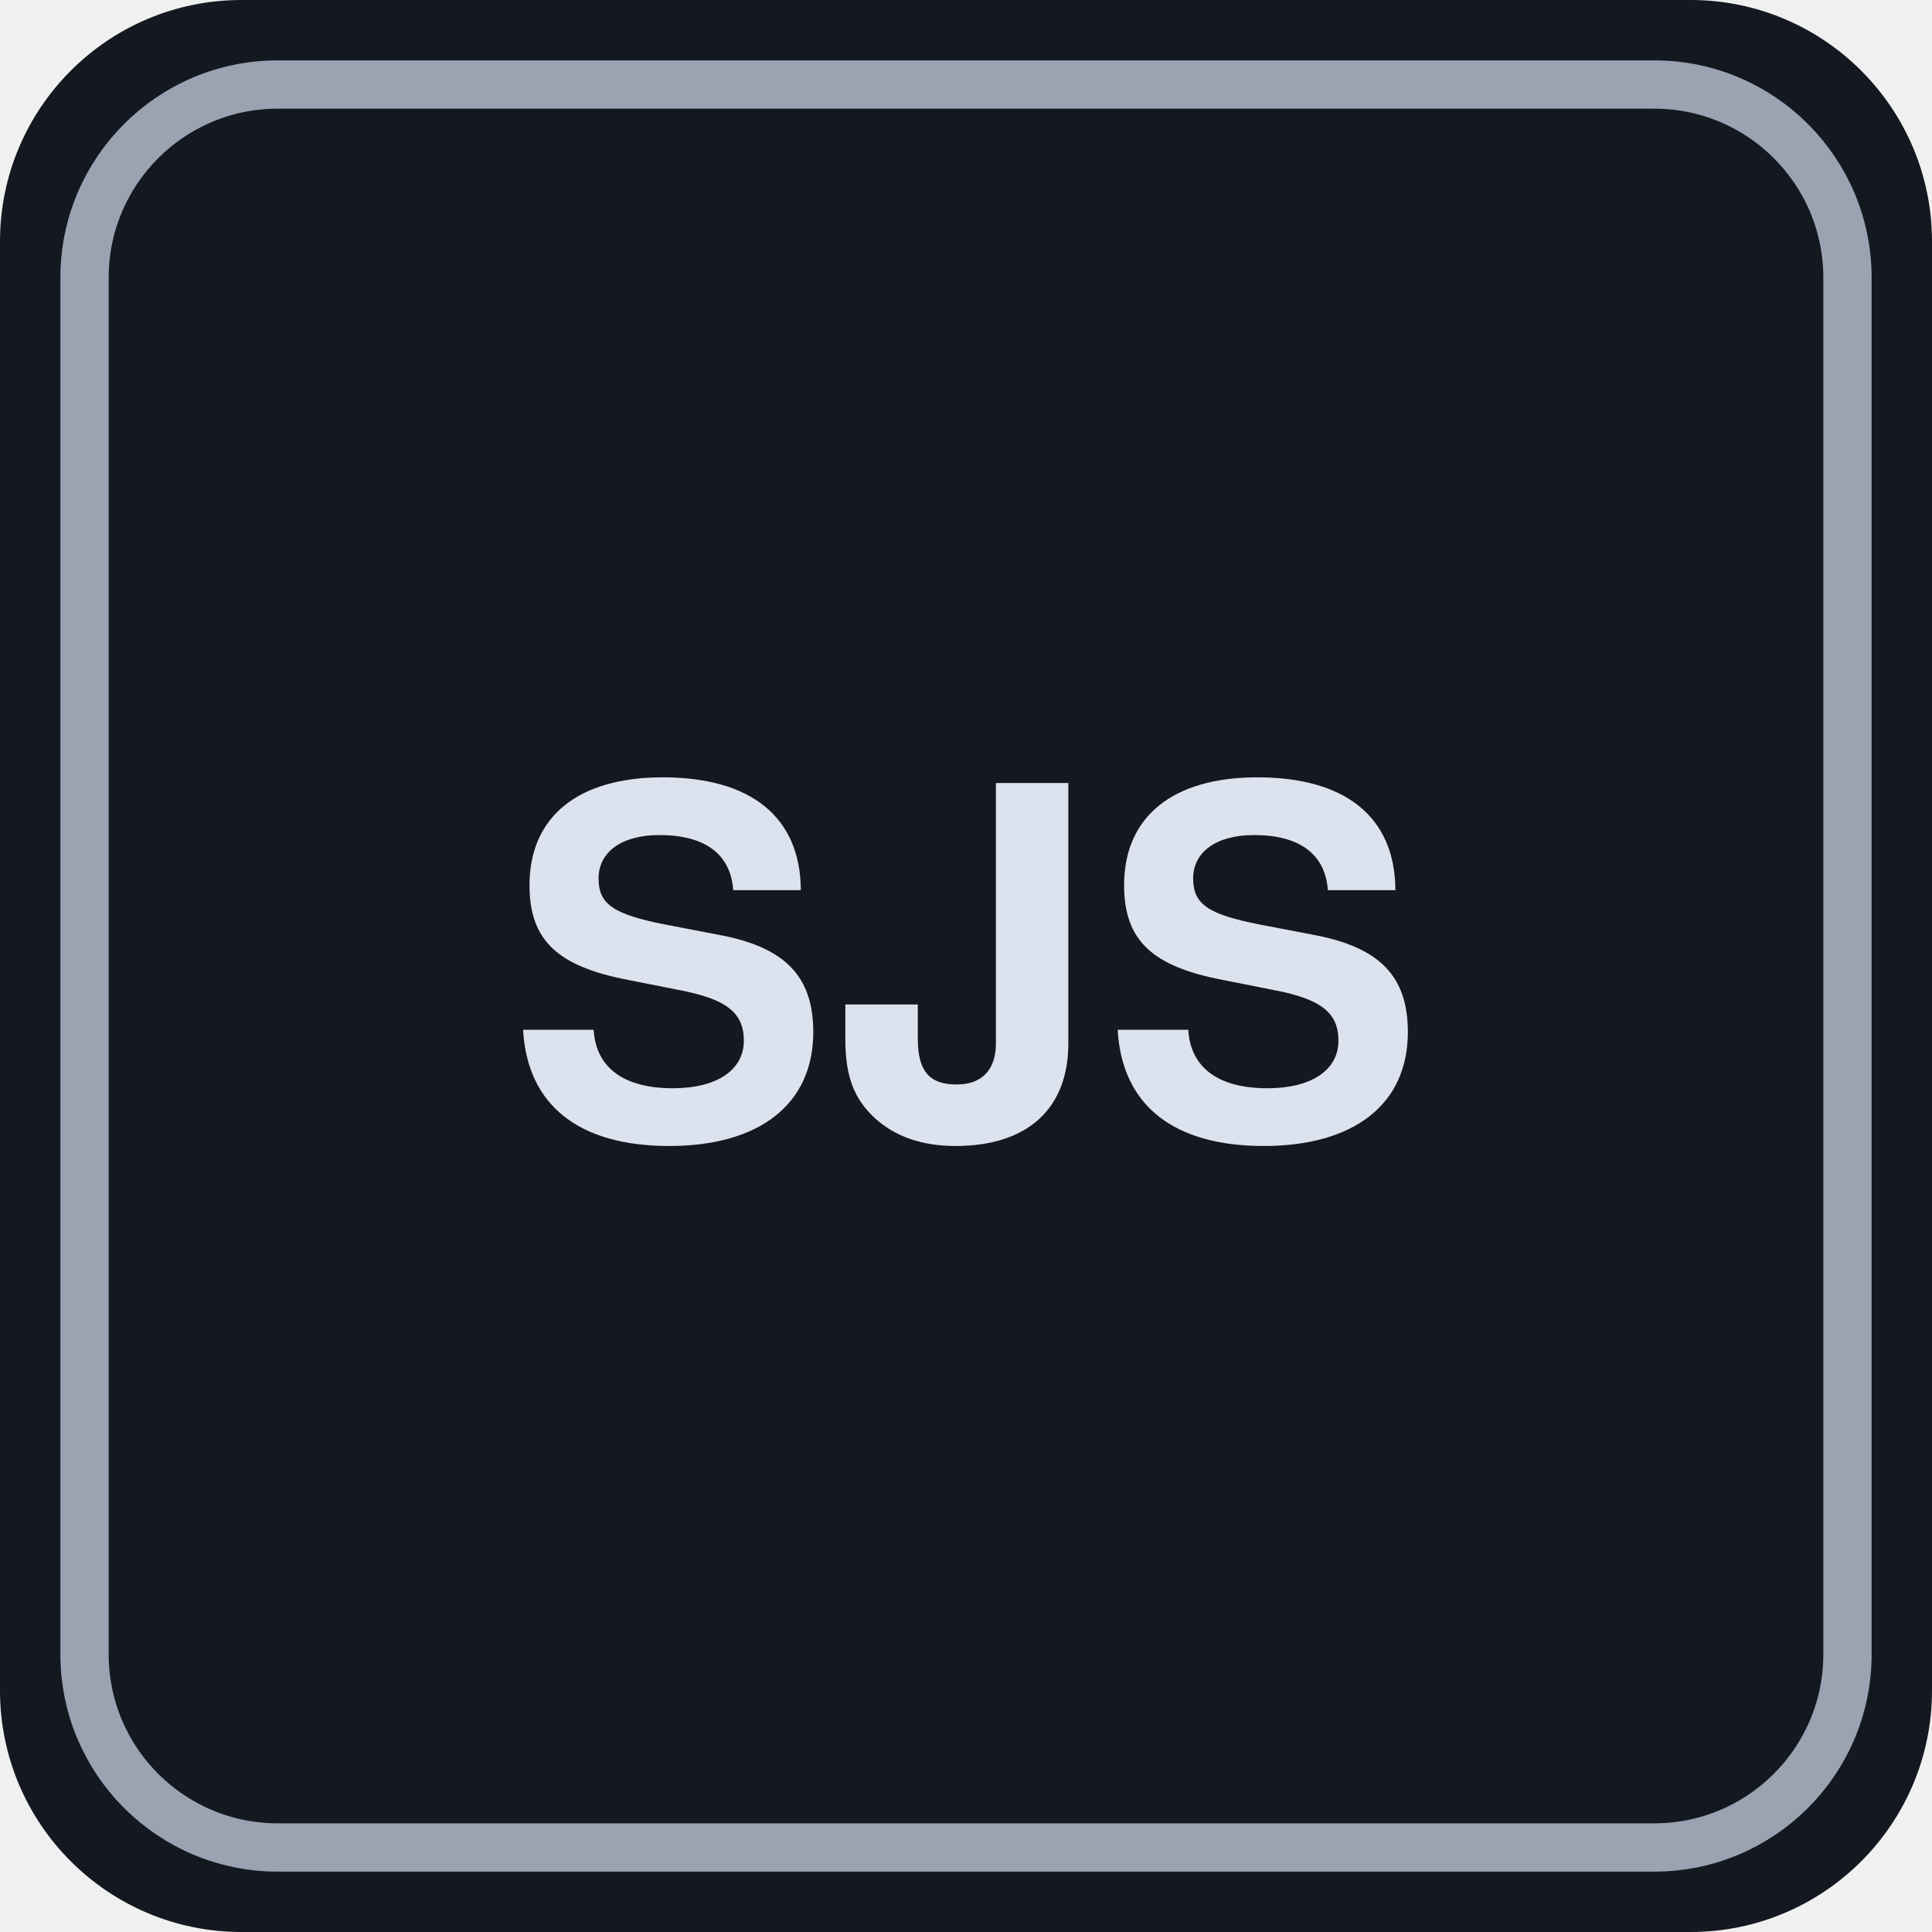
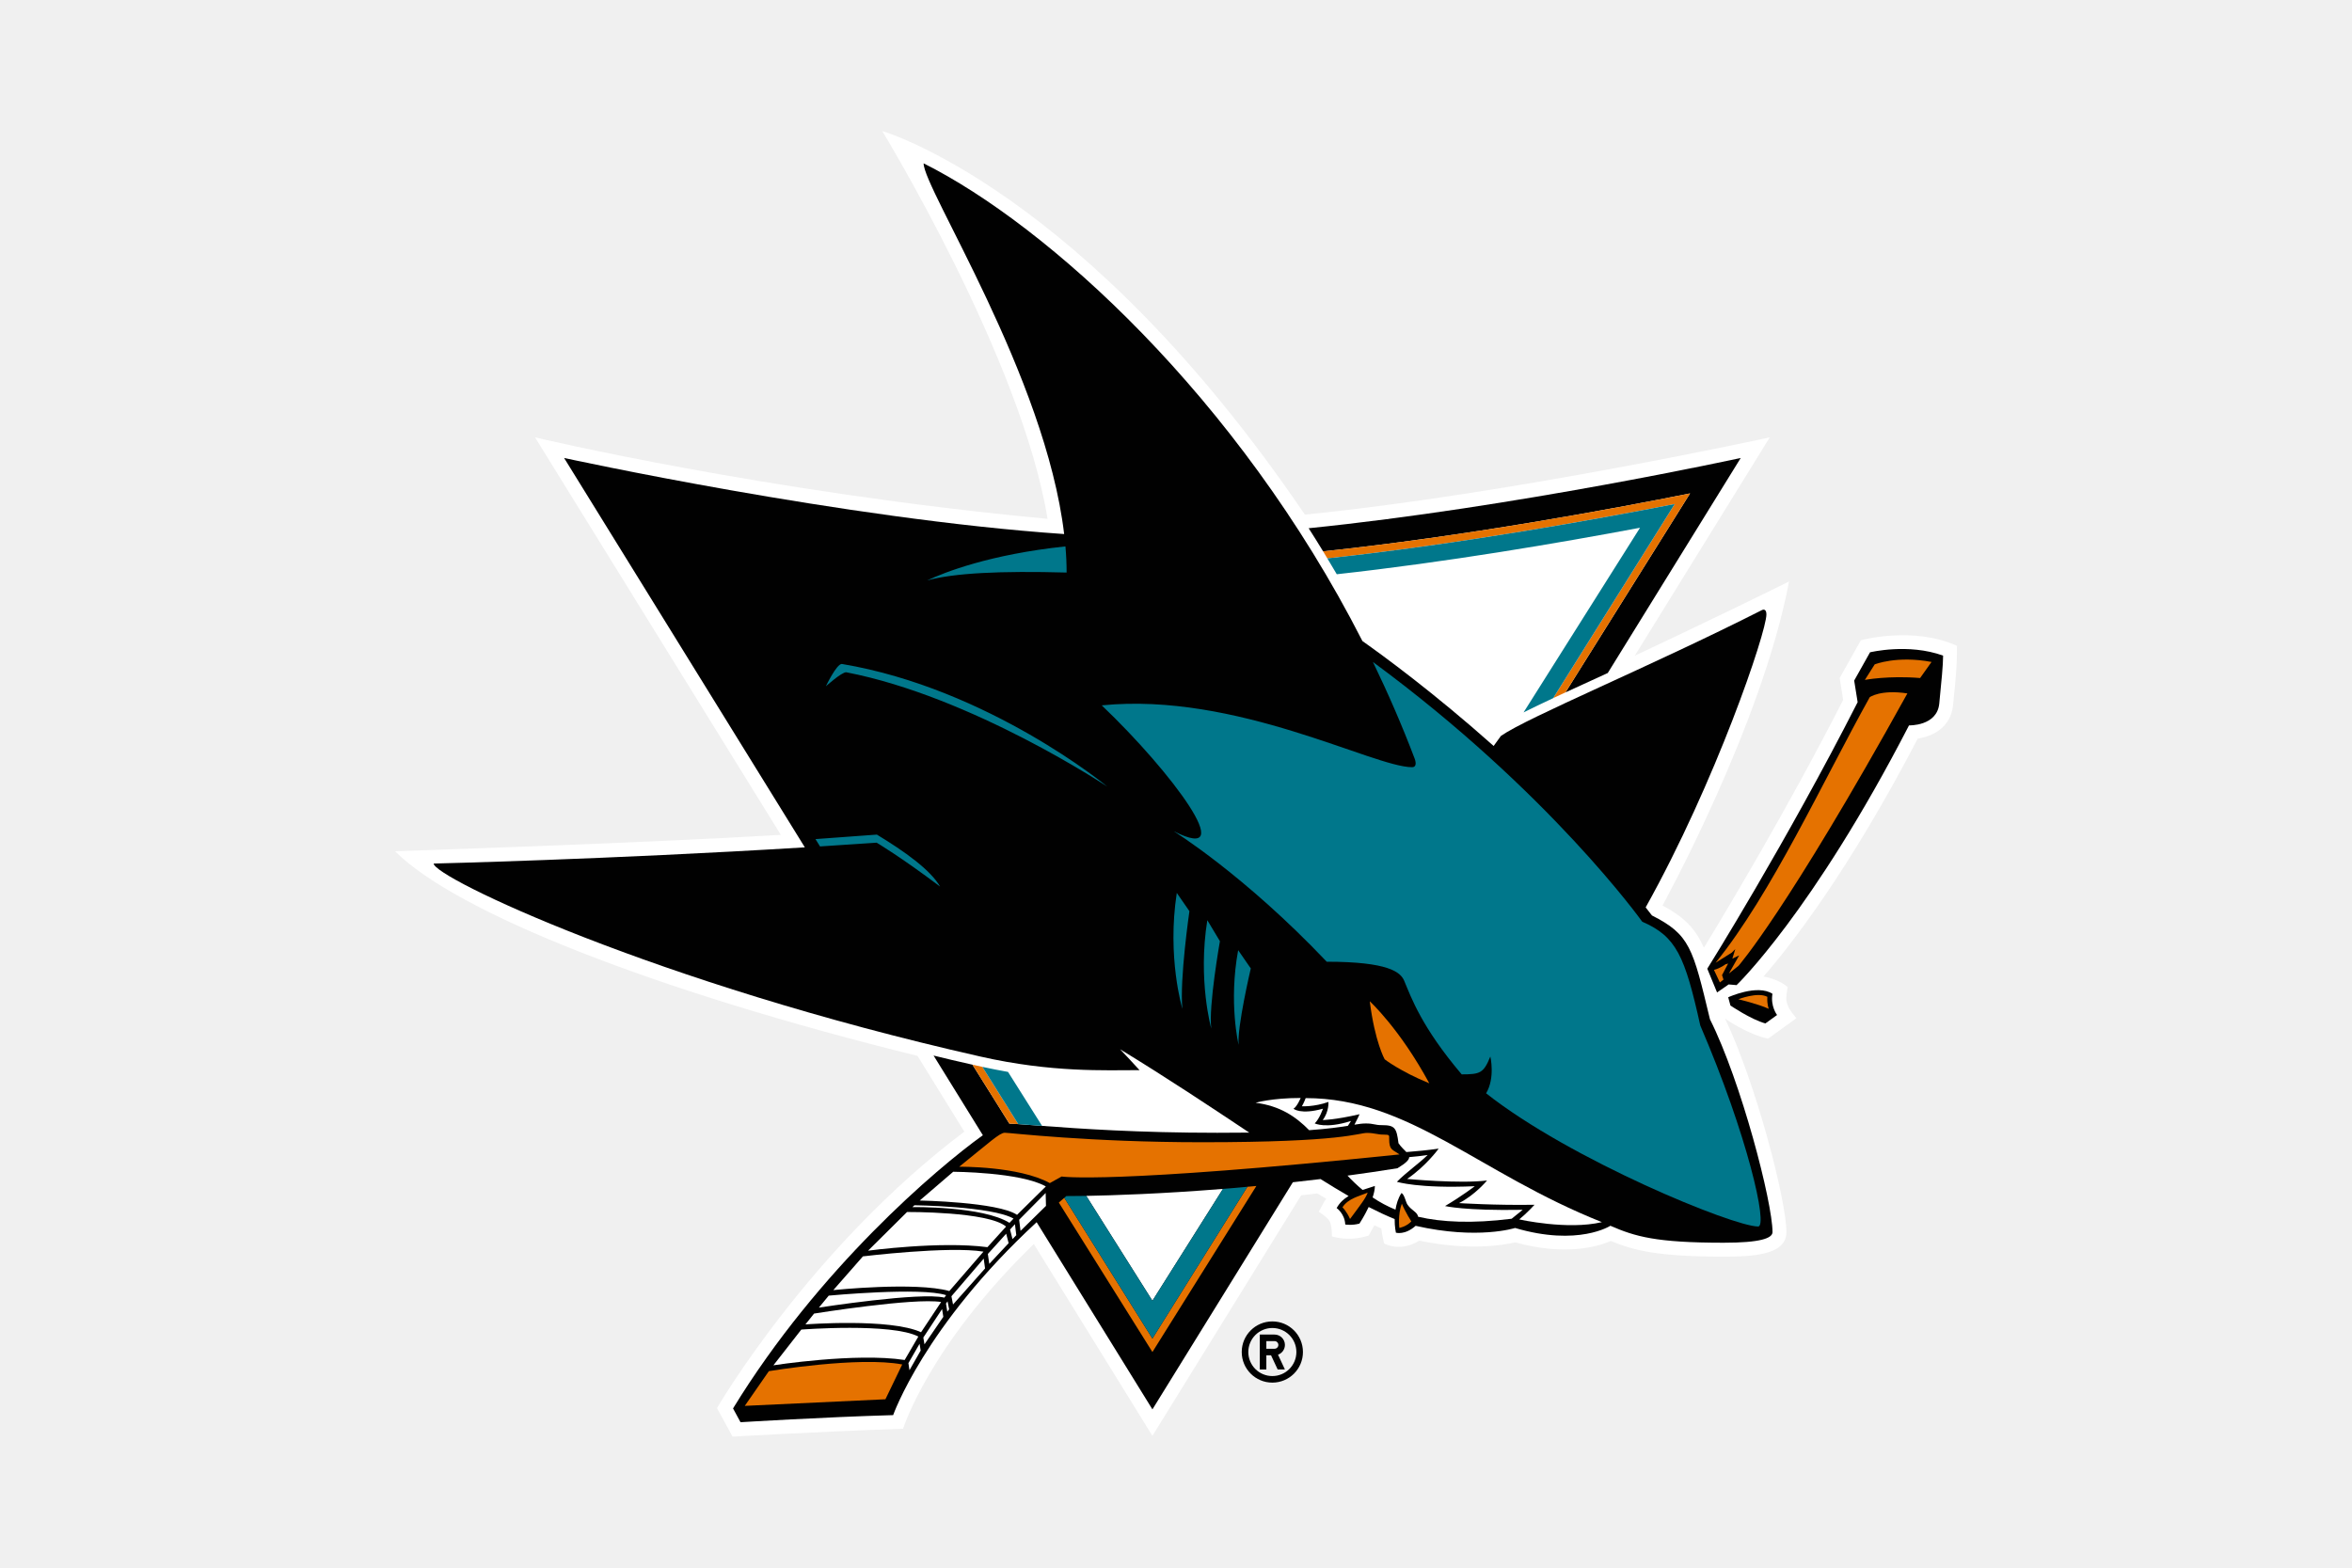
- <svg xmlns="http://www.w3.org/2000/svg" viewBox="0 0 80 80" width="80" height="80" role="img" aria-label="SJS">
-   <rect width="80" height="80" rx="10" fill="#141820" />
-   <rect x="3.5" y="3.5" width="73" height="73" rx="8" fill="none" stroke="#9aa3b2" stroke-width="2" />
-   <text x="40" y="47" text-anchor="middle" font-family="ui-sans-serif,system-ui,Helvetica,Arial,sans-serif" font-size="20" font-weight="700" fill="#dce3ee">SJS</text>
+ <svg xmlns="http://www.w3.org/2000/svg" viewBox="0 0 960 640">
+   <path fill="#010101" d="M519.326 539.463c-6.897 0-12.497 5.591-12.497 12.494 0 6.893 5.6 12.492 12.497 12.492s12.488-5.599 12.488-12.492c0-6.903-5.591-12.494-12.488-12.494m0 22.306a9.804 9.804 0 0 1-9.813-9.812 9.8 9.8 0 0 1 9.813-9.807c5.421 0 9.81 4.385 9.81 9.807s-4.389 9.812-9.81 9.812m5.133-12.709a4.235 4.235 0 0 0-4.239-4.232h-6.02v14.26h2.676v-5.791h1.921l2.703 5.791h2.959l-2.822-6.039a4.24 4.24 0 0 0 2.822-3.989m-4.239 1.559h-3.344v-3.12h3.344c.859 0 1.563.699 1.563 1.562a1.56 1.56 0 0 1-1.563 1.558" />
+   <path fill="#fff" d="m759.543 261.372-8.658 15.413 1.427 8.956c-22.91 44.87-47.897 86.513-56.847 101.167-3.469-7.866-8.043-12.513-16.894-17.247 0 0 40.655-73.767 51.649-132.269-30.75 15.229-62.96 30.293-62.96 30.293l55.094-89.131s-105.943 23.175-189.756 31.536C442.246 76.979 360.095 53.5 360.095 53.5s56.9 93.172 67.479 158.318c-115.225-10.817-209.192-33.264-209.192-33.264l100.325 162.279c-58.705 3.484-157.472 6.679-157.472 6.679 25.176 25.173 106.158 57.084 213.258 83.544l19.11 30.929c-62.988 47.478-100.957 112.85-100.957 112.85l6.364 11.665s31.261-1.869 69.606-3.235c0 0 10.437-33.695 53.349-75.398l48.411 78.313 60.711-98.2 6.61-.766 3.669 2.203c-1.004 1.002-1.68 2.938-3.123 5.242 5.037 3.425 5.182 3.995 5.423 10.092 0 0 6.706 2.362 14.992-.357l2.307-4.161 2.823 1.276c.353 2.95 1.172 6.162 1.172 6.162 7.723 3.633 14.26-1.193 14.26-1.193 20.617 4.239 34.564 1.822 39.185.7 20.4 5.616 33.607 1.817 39.08-.558 9.379 3.877 19.096 6.394 46.02 6.394 12.414 0 25.64-.766 25.64-10.027 0-13.001-12.427-60.729-25.033-87.14 0 0 9.255 6.513 17.56 8.174l11.528-8.341c-5.236-6.155-4.241-7.954-3.541-12.723-4.111-3.484-9.866-4.292-9.866-4.292 11.27-12.938 34.814-43.119 62.959-97.137 5.918-.896 13.5-4.372 14.41-13.692 1.003-10.148 1.603-14.523 1.603-24.166-17.818-8.16-39.222-2.299-39.222-2.299z" />
+   <path fill="#010101" d="m689.817 201.435-50.854 81.235a2752 2752 0 0 1 17.27-7.921l54.27-87.787s-92.32 20.166-176.354 28.686c2 3.117 3.956 6.255 5.895 9.436 57.701-6.09 117.905-17.268 149.773-23.649" />
+   <path fill="#010101" d="M697.944 416.114c-7.023-29.206-8.168-34.539-23.677-42.384l-2.57-3.292c28.59-51.196 49.286-112.289 49.286-119.601 0-1.772-.819-2.297-1.884-1.744-45.485 23.059-95.437 43.632-106.484 51.349l-2.963 4.094c-24.458-21.794-45.44-37.118-53.558-42.829-50.848-99.77-128.855-169.9-179.11-195.02 0 10.419 49.742 86.993 57.364 151.338-89.978-6.133-204.105-31.063-204.105-31.063l98.265 158.964c-80.7 4.945-151.497 6.615-151.497 6.615 0 5.611 90.117 48.703 223.166 78.793 29.095 6.596 50.769 5.55 64.939 5.55a546 546 0 0 0-7.929-8.524c19.288 11.76 36.877 23.484 52.716 34.021-3.974.054-8.305.072-13.078.072-31.991 0-56.176-1.668-71.486-2.82-3.793-.292-7.061-.535-9.739-.725-1.359-.083-2.555-.148-3.618-.208l-15.052-24.042c-6.069-1.34-11.872-2.755-15.877-3.733l20.113 32.519c-18.786 13.511-67.025 54.461-101.966 111.538l3.054 5.634s33.76-2.095 62.299-2.902c0 0 12.799-36.509 58.569-78.752l47.254 76.407 57.322-92.726a871 871 0 0 0 11.299-1.3c3.969 2.486 7.798 4.82 11.446 6.921-1.959 1.169-3.607 2.672-4.874 4.922 0 0 3.3 2.261 3.514 6.713 0 0 2.834.457 5.794-.379 0 0 2.018-3.064 3.767-6.762 3.758 1.918 7.292 3.585 10.605 4.909-.03 3.2.508 5.569.508 5.569s3.66 1.116 8.055-2.802c25.408 5.788 40.591.879 40.591.879 25.787 7.634 38.898-.903 38.898-.903 10.1 4.393 18.545 6.928 46.205 6.928 15.011 0 19.968-1.823 19.968-4.351 0-12.064-12.772-61.466-25.53-86.874zM470.375 531.025l-27.01-42.813c10.48-.191 30.441-.814 55.808-2.856z" />
+   <path fill="#010101" d="m705.388 407.131.917 3.367s8.276 5.646 14.254 7.313l4.775-3.443s-2.748-3.514-1.885-8.665c-6.212-4.028-18.061 1.428-18.061 1.428m57.892-140.829-6.471 11.534 1.41 8.825c-29.037 57.117-61.367 108.811-61.367 108.811l3.992 9.696 4.728-3.279 3.23.282s30.952-29.602 70.387-106.039c0 0 11.41.383 12.345-8.869.923-9.356 1.568-15.859 1.568-19.605-14.203-5.162-29.822-1.357-29.822-1.357z" />
+   <path fill="#e57200" d="M434.407 489.001c-.771.641-1.473 1.294-2.229 1.947l38.197 61.008 42.428-67.788c-1.223.125-2.464.232-3.675.333l-38.753 61.958zM683.56 205.756l-49.605 79.254c1.645-.772 3.307-1.534 5.008-2.339l50.854-81.236c-31.867 6.381-92.071 17.559-149.773 23.65.577.949 1.144 1.909 1.72 2.861 54.315-5.854 110.438-16.055 141.796-22.19M415.601 458.909l-14.637-23.366c-1.338-.291-2.692-.576-4.033-.884l15.051 24.042c1.063.059 2.259.124 3.619.208m135.432 38.735c3.915-5.284 6.572-8.655 7.201-10.774-3.455 1.501-7.88 2.326-10.291 5.996 0 0 1.761 1.715 3.09 4.778m20.124 3.627s2.613-.339 4.898-2.63c0 0-2.425-3.751-3.873-7.242-1.722 4.387-1.024 9.872-1.024 9.872zm-12.068-92.501c2.09 16.634 6.084 23.687 6.084 23.687s6.27 4.908 18.207 9.794c-12.056-22.303-24.291-33.481-24.291-33.481M428.5 482.993l4.803-2.689s19.724 3.181 137.918-9.011c-2.815-2.049-4.21-1.645-4.21-6.346 0-1.503.255-1.752-2.321-1.752-2.571 0-3.675-.683-6.717-.683-3.79 0-9.444 3.8-67.358 3.8-46.08 0-78.369-3.871-80.5-3.871-2.104 0-6.254 3.948-18.596 13.873 0 0 24.269-.314 36.981 6.68zm-60.245 74.039c-17.759-3.396-54.434 2.736-54.434 2.736l-9.828 14.17 57.405-2.694zm394.904-272.405c-19.193 34.467-40.071 80.153-62.911 108.414l6.583-4.126 1.442-1.428-1.19 3.876 2.79-1.326-4.197 7.396 3.91-3.137s19.536-21.97 68.942-111.215c-10.988-1.666-15.369 1.546-15.369 1.546m2.018-13.389-4.004 6.333s9.673-1.845 22.546-.769l4.66-6.565c-14.179-2.675-23.202 1-23.202 1z" />
+   <path fill="#e57200" d="M704.234 393.694s-1.826 1.481-4.664 2.271l2.41 5.105 1.488-1.149-.594-1.837 2.482-4.729zm17.135 13.247c-4.016-2.089-11.837 1.005-11.837 1.005s7.937 1.858 12.421 3.9c0 0-.795-1.828-.584-4.905" />
+   <path fill="#00778b" d="M415.601 458.91c2.677.189 5.945.433 9.738.724l-13.897-22.03c-3.236-.558-6.815-1.288-10.478-2.06zm27.764 29.302c-5.251.083-8.135.077-8.135.077-.292.237-.544.481-.823.712l35.969 57.459 38.752-61.958c-3.407.32-6.714.616-9.955.854l-28.798 45.669zm226.033-272.764-47.534 75.389c3.576-1.787 7.681-3.752 12.092-5.826l49.604-79.254c-31.359 6.135-87.481 16.336-141.796 22.19a362 362 0 0 1 3.856 6.485c44.632-4.918 90.354-12.692 123.779-18.984zm-234.044 18.293c0-3.514-.16-7.067-.478-10.677-30.917 3.272-49.344 10.573-56.423 13.888 10.849-3.024 30.098-3.951 56.901-3.211m234.948 142.541s-37.607-52.785-109.925-106.041c6.145 12.709 11.864 25.838 17.01 39.397.73 1.905.622 3.568-1.002 3.568-15.84 0-71.76-30.756-126.692-25.246 28.53 27.169 56.894 65.293 29.392 51.393 0 0 28.717 17.722 62.444 53.264 25.126 0 30.122 4.239 31.599 7.752 2.862 6.783 7.026 18.832 23.476 38.232 7.55 0 8.932-.493 11.697-7.278 0 0 2.057 8.661-1.724 15.014 34.286 27.088 100.859 54.377 111.037 54.377 4.097 0-4.34-37.257-23.62-82.059-6.3-28.378-9.775-36.332-23.692-42.373Zm-312.501-32.263s9.807 5.769 25.909 17.922c-3.953-6.842-14.383-14.289-25.802-21.22l-25.058 1.837 1.849 2.991c7.655-.488 15.357-1.008 23.102-1.531zm147.572 43.887c-3.968 21.441.184 38.651.184 38.651-.679-7.166 4.97-31.198 4.97-31.198zm-12.59-12.24c-3.951 24.603 1.615 44.23 1.615 44.23-1.188-9.041 3.528-35.664 3.528-35.664zm-12.458-11.132c-4.075 26.296 2.277 47.294 2.277 47.294-1.182-11.963 2.876-39.838 2.876-39.838zm-28.343-43.392s-48.355-40.014-108.384-50.091c-2.17 0-6.51 9.124-6.51 9.124s6.356-5.731 8.288-5.731c51.406 9.895 106.606 46.698 106.606 46.698" />
+   <path fill="#fff" d="M589.818 492.361c7.003-4.149 12.134-8.096 12.134-8.096-23.093 1.008-31.796-1.806-31.796-1.806 4.133-4.125 9.295-7.681 12.563-10.946-2.488.392-5.044.665-7.54.878-.03 1.123-1.262 2.399-4.784 4.536a788 788 0 0 1-20.404 3.01c1.897 2.018 3.921 3.983 6.168 5.848 1.564-.512 3.232-1.016 5.014-1.621 0 1.412-.377 3.045-.918 4.678a51 51 0 0 0 9.332 4.992c.362-2.262 1.042-4.625 2.413-6.762 1.17.327 1.805 3.746 2.461 4.684 1.713 2.506 3.963 2.915 4.381 4.98 9.682 2.227 21.965 2.844 38.162.808l4.494-3.644c-23.698.427-31.68-1.538-31.68-1.538zm-38.381-34.733c-10.356 3.306-14.806.991-14.806.991 2.03-2.024 3.343-5.996 3.343-5.996-9.166 2.559-12.009.012-12.009.012 1.454-.878 2.923-4.393 2.923-4.393-11.897 0-18.397 1.96-18.397 1.96 9.881 1.241 16.355 5.58 21.855 11.189 7.75-.552 12.493-1.246 15.815-1.787z" />
+   <path fill="#fff" d="M531.387 451.627s5.019.302 10.834-1.77c0 0 .308 3.895-2.325 7.391 0 0 4.919-.035 15.028-2.374 0 0-.872 2.018-2.093 4.273 1.829-.302 3.207-.498 4.658-.498 3.25 0 3.639.683 6.491.683 5.379 0 6.041 1.116 6.836 7.379 1.089 1.597 2.351 2.678 3.211 3.609 3.981-.308 8.567-.742 13.179-1.395 0 0-5.132 7.124-12.875 12.371 0 0 21.489 2.025 32.619.63 0 0-4.805 5.865-11.415 9.236 0 0 14.853.95 30.806.678 0 0-3.131 3.461-6.25 5.977 0 0 19.714 4.448 33.737 1.111-50.644-20.143-78.516-50.632-120.902-50.632-.628 1.787-1.539 3.331-1.539 3.331M327.07 542.792l-11.391 14.586s33.493-5.225 53.579-2.174l5.576-9.563c-10.951-5.675-47.763-2.849-47.763-2.849z" />
+   <path fill="#fff" d="m332.277 536.261-3.529 4.422s34.576-2.629 47.191 3.2l8.204-12.347c-11.178-1.811-51.866 4.725-51.866 4.725m5.986-7.325-4.024 4.885s41.412-6.453 51.207-4.073l.727-.997c-10.252-3.377-47.909.184-47.909.184zm13.951-16.029-12.077 13.767s33.571-3.486 47.351.385l13.925-16.087c-14.141-2.327-49.199 1.935-49.199 1.935m18.011-18.112-15.912 15.79s29.355-3.976 48.716-1.436l7.611-8.406c-7.251-6.185-40.415-5.948-40.415-5.948" />
+   <path fill="#fff" d="m373.244 492.041-.834.754s28.634-.44 39.622 6.423l1.651-1.739c-8.884-5.047-40.439-5.438-40.439-5.438m15.823-13.678-13.671 11.743s31.897.581 39.726 5.846l11.754-11.592c-10.332-5.866-37.809-5.997-37.809-5.997m-18.284 78.123.433 2.892 4.569-8.02-.445-2.774zm6.085-10.442.469 2.773 7.688-11.232-.502-3.17zm9.249-13.884.541 3.312.739-.95-.636-3.248zm2.223-2.975.65 3.372 13.075-14.716-.549-4.014zm14.871-17.263.573 4.043 7.903-8.448-.999-3.864zm9.05-9.979 1.009 3.911 1.538-1.602-.546-4.482zm3.719-3.989.564 4.535 10.385-10.187-.127-5.277z" />
</svg>
